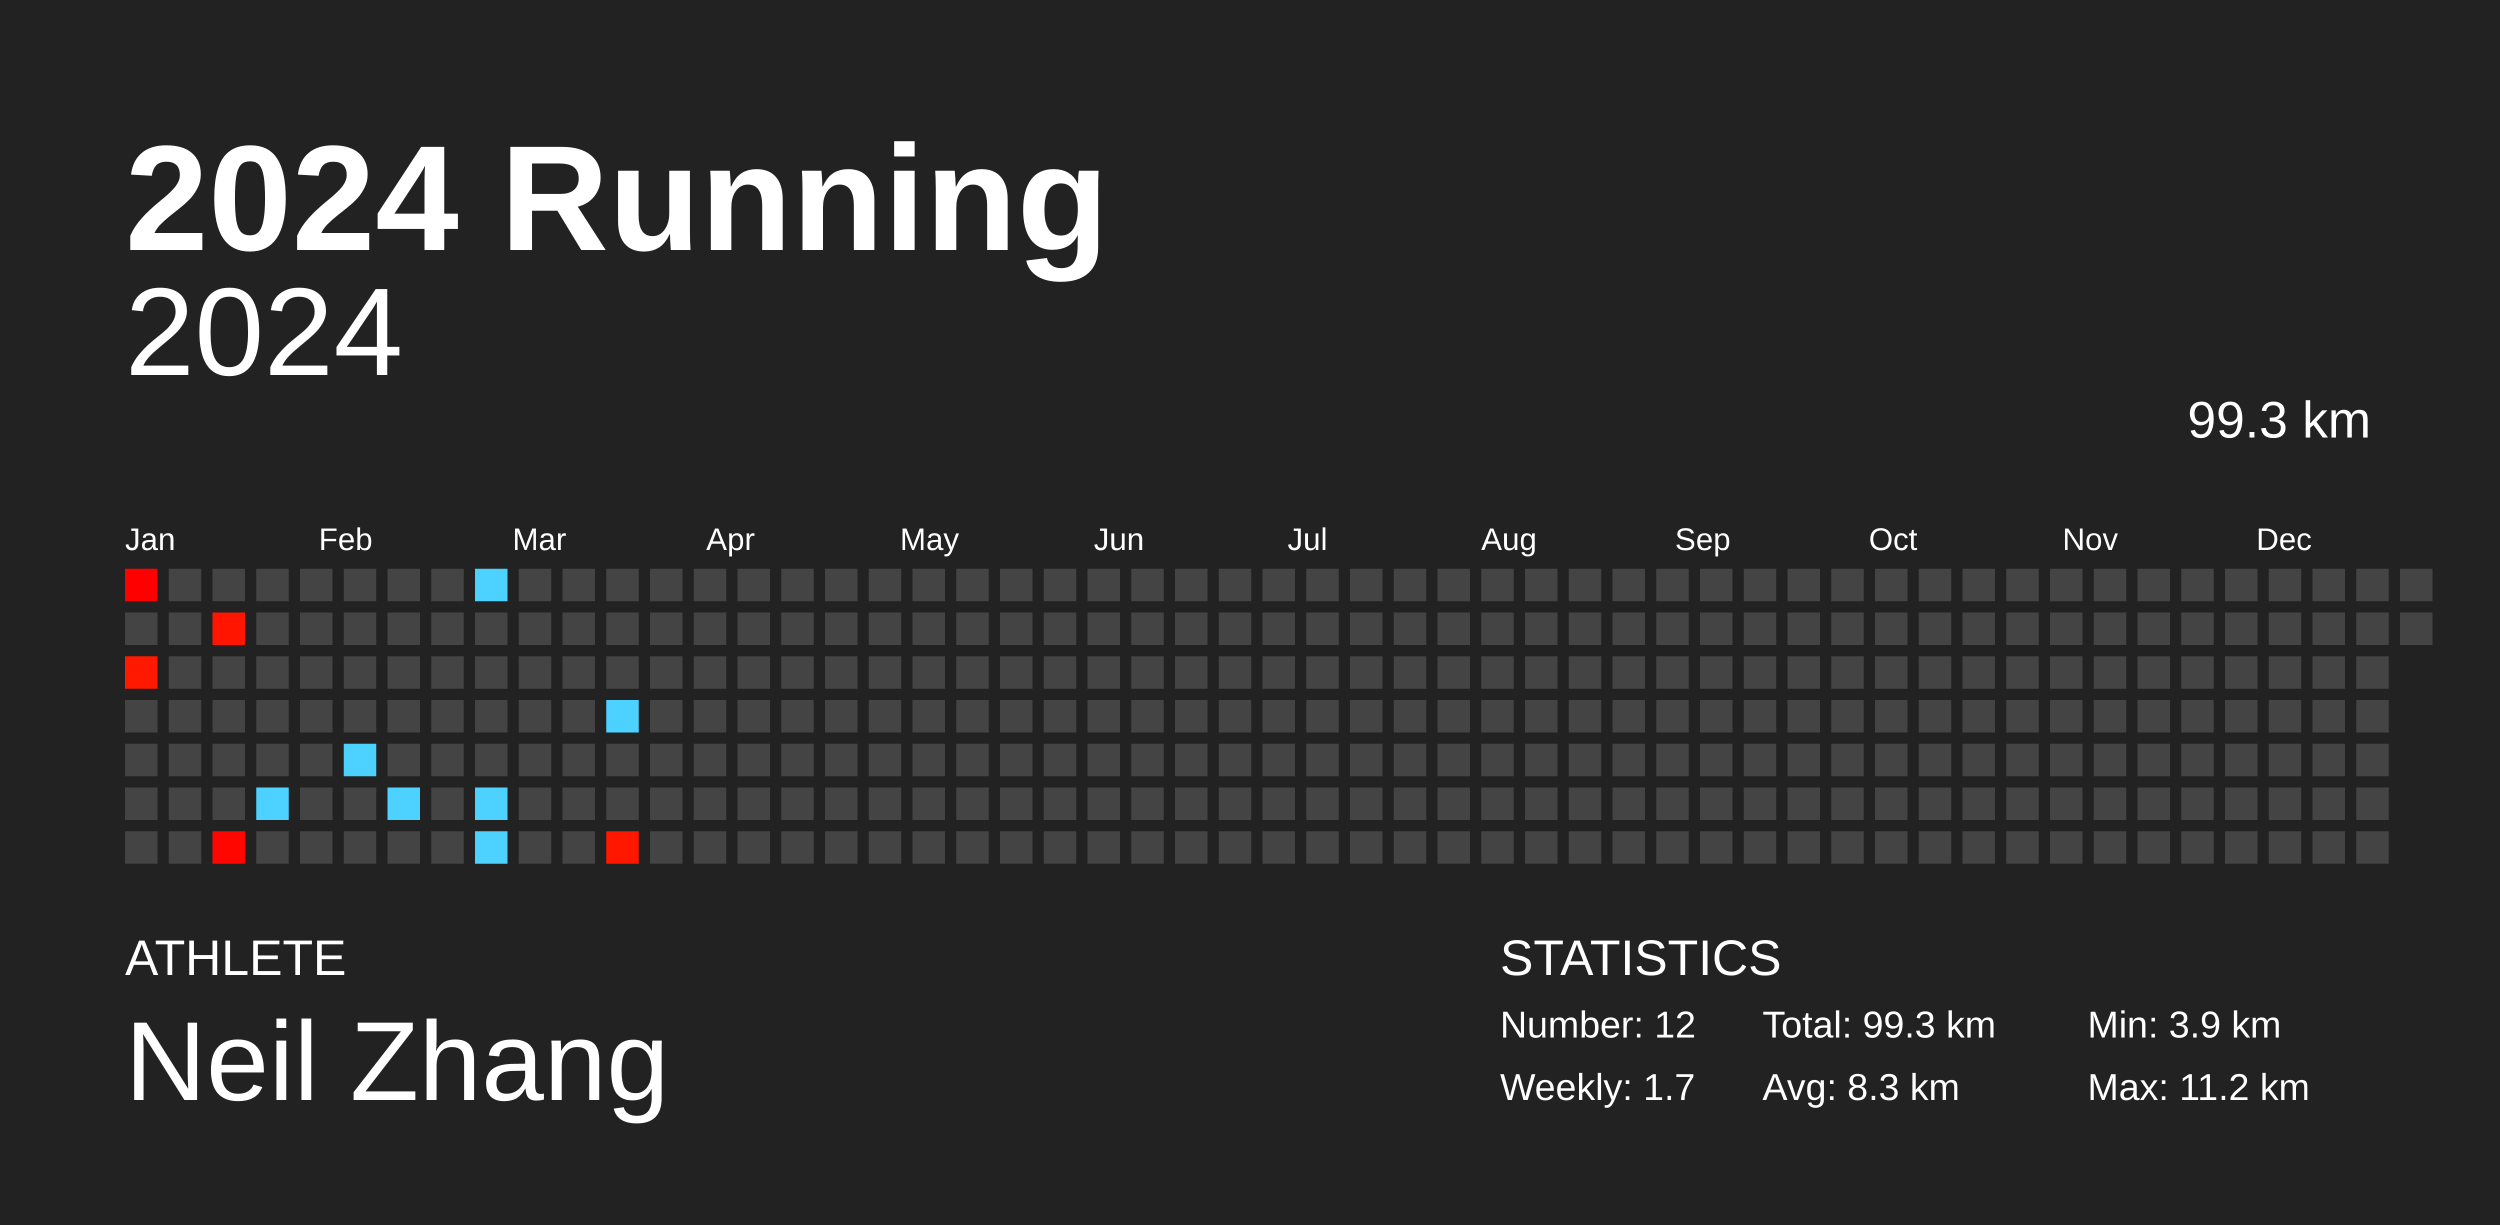
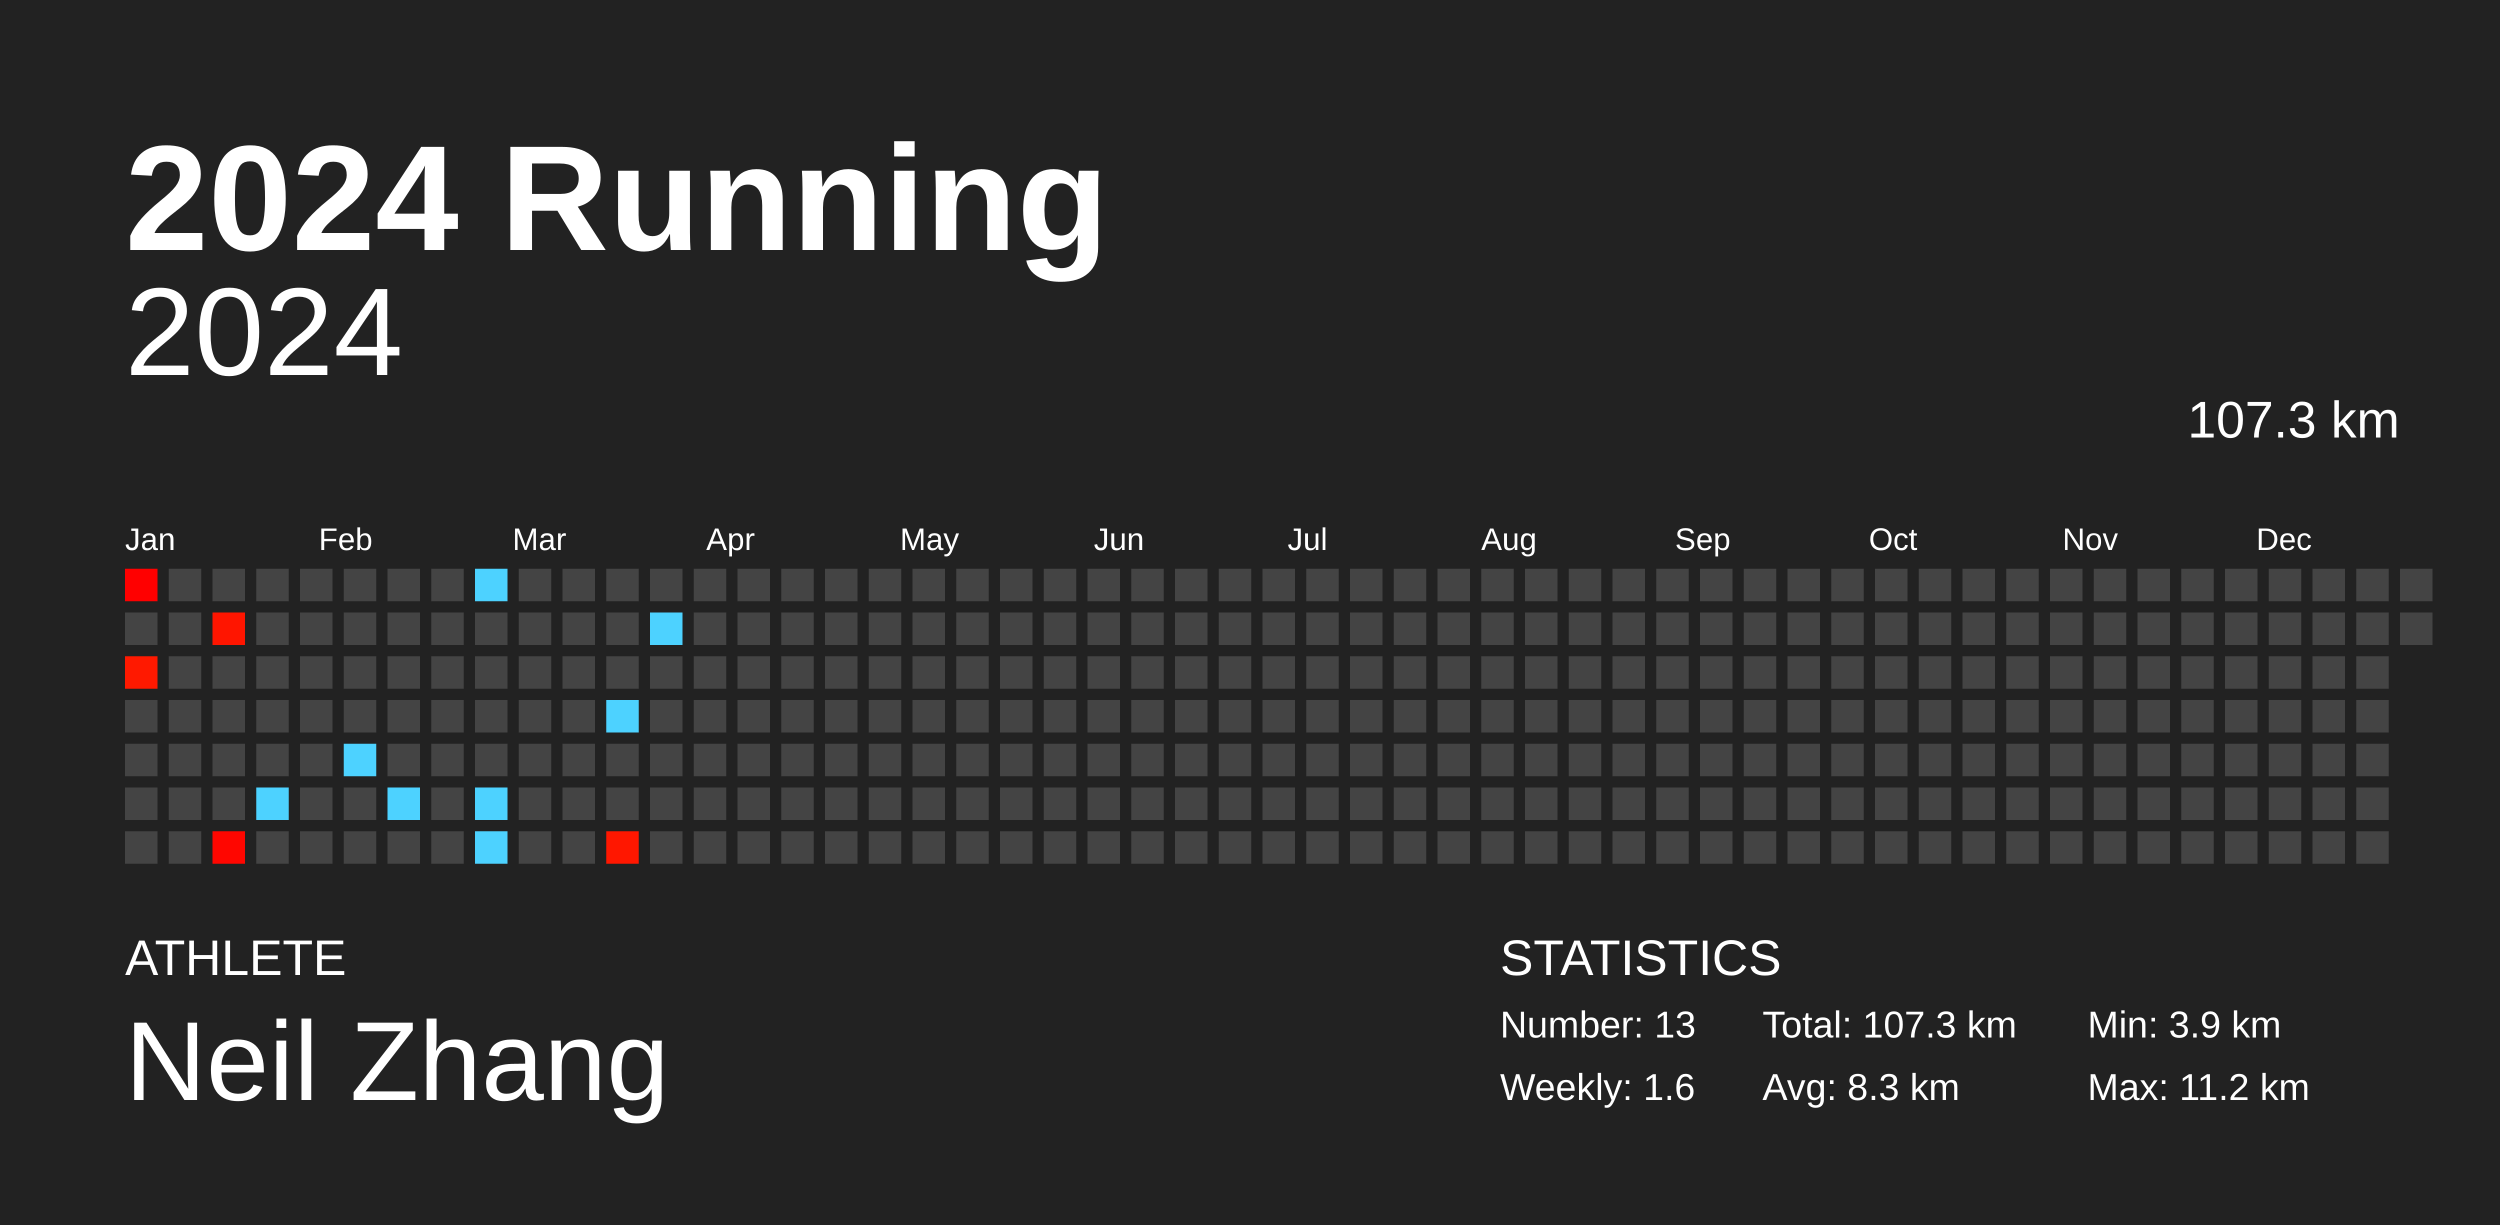
<svg xmlns="http://www.w3.org/2000/svg" baseProfile="full" height="98mm" version="1.1" viewBox="0,0,200,98" width="200mm">
  <defs />
  <rect fill="#222222" height="98" width="200" x="0" y="0" />
  <text fill="#FFFFFF" style="font-size:12px; font-family:Arial; font-weight:bold;" x="10" y="20">2024 Running</text>
  <text fill="#FFFFFF" style="font-size:4px; font-family:Arial" x="10" y="78">ATHLETE</text>
  <text fill="#FFFFFF" style="font-size:9px; font-family:Arial" x="10" y="88">Neil Zhang</text>
  <text fill="#FFFFFF" style="font-size:4px; font-family:Arial" x="120" y="78">STATISTICS</text>
-   <text fill="#FFFFFF" style="font-size:3px; font-family:Arial" x="120" y="83">Number: 12</text>
-   <text fill="#FFFFFF" style="font-size:3px; font-family:Arial" x="120" y="88">Weekly: 1.7</text>
-   <text fill="#FFFFFF" style="font-size:3px; font-family:Arial" x="141" y="83">Total: 99.3 km</text>
+   <text fill="#FFFFFF" style="font-size:3px; font-family:Arial" x="120" y="83">Number: 13</text>
+   <text fill="#FFFFFF" style="font-size:3px; font-family:Arial" x="120" y="88">Weekly: 1.6</text>
+   <text fill="#FFFFFF" style="font-size:3px; font-family:Arial" x="141" y="83">Total: 107.3 km</text>
  <text fill="#FFFFFF" style="font-size:3px; font-family:Arial" x="141" y="88">Avg: 8.3 km</text>
  <text fill="#FFFFFF" style="font-size:3px; font-family:Arial" x="167" y="83">Min: 3.9 km</text>
  <text fill="#FFFFFF" style="font-size:3px; font-family:Arial" x="167" y="88">Max: 11.2 km</text>
  <text alignment-baseline="hanging" fill="#FFFFFF" style="font-size:10.0px; font-family:Arial;" x="10" y="30">2024</text>
-   <text alignment-baseline="hanging" fill="#FFFFFF" style="font-size:4.125px; font-family:Arial;" x="175" y="35">99.3 km</text>
+   <text alignment-baseline="hanging" fill="#FFFFFF" style="font-size:4.125px; font-family:Arial;" x="175" y="35">107.3 km</text>
  <text fill="#FFFFFF" style="font-size:2.5px; font-family:Arial" x="10.0" y="44">Jan</text>
  <text fill="#FFFFFF" style="font-size:2.5px; font-family:Arial" x="25.5" y="44">Feb</text>
  <text fill="#FFFFFF" style="font-size:2.5px; font-family:Arial" x="41.0" y="44">Mar</text>
  <text fill="#FFFFFF" style="font-size:2.5px; font-family:Arial" x="56.5" y="44">Apr</text>
  <text fill="#FFFFFF" style="font-size:2.5px; font-family:Arial" x="72.0" y="44">May</text>
  <text fill="#FFFFFF" style="font-size:2.5px; font-family:Arial" x="87.5" y="44">Jun</text>
  <text fill="#FFFFFF" style="font-size:2.5px; font-family:Arial" x="103.0" y="44">Jul</text>
  <text fill="#FFFFFF" style="font-size:2.5px; font-family:Arial" x="118.5" y="44">Aug</text>
  <text fill="#FFFFFF" style="font-size:2.5px; font-family:Arial" x="134.0" y="44">Sep</text>
  <text fill="#FFFFFF" style="font-size:2.5px; font-family:Arial" x="149.5" y="44">Oct</text>
  <text fill="#FFFFFF" style="font-size:2.5px; font-family:Arial" x="165.0" y="44">Nov</text>
  <text fill="#FFFFFF" style="font-size:2.5px; font-family:Arial" x="180.5" y="44">Dec</text>
  <rect fill="#ff0000" height="2.6" width="2.6" x="10.0" y="45.5" />
  <rect fill="#444444" height="2.6" width="2.6" x="10.0" y="49.0" />
  <rect fill="#ff1900" height="2.6" width="2.6" x="10.0" y="52.5" />
  <rect fill="#444444" height="2.6" width="2.6" x="10.0" y="56.0" />
  <rect fill="#444444" height="2.6" width="2.6" x="10.0" y="59.5" />
  <rect fill="#444444" height="2.6" width="2.6" x="10.0" y="63.0" />
  <rect fill="#444444" height="2.6" width="2.6" x="10.0" y="66.5" />
  <rect fill="#444444" height="2.6" width="2.6" x="13.5" y="45.5" />
  <rect fill="#444444" height="2.6" width="2.6" x="13.5" y="49.0" />
  <rect fill="#444444" height="2.6" width="2.6" x="13.5" y="52.5" />
  <rect fill="#444444" height="2.6" width="2.6" x="13.5" y="56.0" />
  <rect fill="#444444" height="2.6" width="2.6" x="13.5" y="59.5" />
  <rect fill="#444444" height="2.6" width="2.6" x="13.5" y="63.0" />
  <rect fill="#444444" height="2.6" width="2.6" x="13.5" y="66.5" />
  <rect fill="#444444" height="2.6" width="2.6" x="17.0" y="45.5" />
  <rect fill="#ff1500" height="2.6" width="2.6" x="17.0" y="49.0" />
  <rect fill="#444444" height="2.6" width="2.6" x="17.0" y="52.5" />
  <rect fill="#444444" height="2.6" width="2.6" x="17.0" y="56.0" />
  <rect fill="#444444" height="2.6" width="2.6" x="17.0" y="59.5" />
  <rect fill="#444444" height="2.6" width="2.6" x="17.0" y="63.0" />
  <rect fill="#ff0600" height="2.6" width="2.6" x="17.0" y="66.5" />
  <rect fill="#444444" height="2.6" width="2.6" x="20.5" y="45.5" />
  <rect fill="#444444" height="2.6" width="2.6" x="20.5" y="49.0" />
  <rect fill="#444444" height="2.6" width="2.6" x="20.5" y="52.5" />
  <rect fill="#444444" height="2.6" width="2.6" x="20.5" y="56.0" />
  <rect fill="#444444" height="2.6" width="2.6" x="20.5" y="59.5" />
  <rect fill="#4dd2ff" height="2.6" width="2.6" x="20.5" y="63.0" />
  <rect fill="#444444" height="2.6" width="2.6" x="20.5" y="66.5" />
  <rect fill="#444444" height="2.6" width="2.6" x="24.0" y="45.5" />
  <rect fill="#444444" height="2.6" width="2.6" x="24.0" y="49.0" />
  <rect fill="#444444" height="2.6" width="2.6" x="24.0" y="52.5" />
  <rect fill="#444444" height="2.6" width="2.6" x="24.0" y="56.0" />
  <rect fill="#444444" height="2.6" width="2.6" x="24.0" y="59.5" />
  <rect fill="#444444" height="2.6" width="2.6" x="24.0" y="63.0" />
  <rect fill="#444444" height="2.6" width="2.6" x="24.0" y="66.5" />
  <rect fill="#444444" height="2.6" width="2.6" x="27.5" y="45.5" />
  <rect fill="#444444" height="2.6" width="2.6" x="27.5" y="49.0" />
  <rect fill="#444444" height="2.6" width="2.6" x="27.5" y="52.5" />
  <rect fill="#444444" height="2.6" width="2.6" x="27.5" y="56.0" />
  <rect fill="#4dd2ff" height="2.6" width="2.6" x="27.5" y="59.5" />
  <rect fill="#444444" height="2.6" width="2.6" x="27.5" y="63.0" />
  <rect fill="#444444" height="2.6" width="2.6" x="27.5" y="66.5" />
  <rect fill="#444444" height="2.6" width="2.6" x="31.0" y="45.5" />
  <rect fill="#444444" height="2.6" width="2.6" x="31.0" y="49.0" />
  <rect fill="#444444" height="2.6" width="2.6" x="31.0" y="52.5" />
  <rect fill="#444444" height="2.6" width="2.6" x="31.0" y="56.0" />
  <rect fill="#444444" height="2.6" width="2.6" x="31.0" y="59.5" />
  <rect fill="#4dd2ff" height="2.6" width="2.6" x="31.0" y="63.0" />
  <rect fill="#444444" height="2.6" width="2.6" x="31.0" y="66.5" />
  <rect fill="#444444" height="2.6" width="2.6" x="34.5" y="45.5" />
  <rect fill="#444444" height="2.6" width="2.6" x="34.5" y="49.0" />
  <rect fill="#444444" height="2.6" width="2.6" x="34.5" y="52.5" />
  <rect fill="#444444" height="2.6" width="2.6" x="34.5" y="56.0" />
  <rect fill="#444444" height="2.6" width="2.6" x="34.5" y="59.5" />
  <rect fill="#444444" height="2.6" width="2.6" x="34.5" y="63.0" />
  <rect fill="#444444" height="2.6" width="2.6" x="34.5" y="66.5" />
  <rect fill="#4dd2ff" height="2.6" width="2.6" x="38.0" y="45.5" />
  <rect fill="#444444" height="2.6" width="2.6" x="38.0" y="49.0" />
  <rect fill="#444444" height="2.6" width="2.6" x="38.0" y="52.5" />
  <rect fill="#444444" height="2.6" width="2.6" x="38.0" y="56.0" />
  <rect fill="#444444" height="2.6" width="2.6" x="38.0" y="59.5" />
  <rect fill="#4dd2ff" height="2.6" width="2.6" x="38.0" y="63.0" />
  <rect fill="#4dd2ff" height="2.6" width="2.6" x="38.0" y="66.5" />
  <rect fill="#444444" height="2.6" width="2.6" x="41.5" y="45.5" />
  <rect fill="#444444" height="2.6" width="2.6" x="41.5" y="49.0" />
  <rect fill="#444444" height="2.6" width="2.6" x="41.5" y="52.5" />
  <rect fill="#444444" height="2.6" width="2.6" x="41.5" y="56.0" />
  <rect fill="#444444" height="2.6" width="2.6" x="41.5" y="59.5" />
  <rect fill="#444444" height="2.6" width="2.6" x="41.5" y="63.0" />
  <rect fill="#444444" height="2.6" width="2.6" x="41.5" y="66.5" />
  <rect fill="#444444" height="2.6" width="2.6" x="45.0" y="45.5" />
  <rect fill="#444444" height="2.6" width="2.6" x="45.0" y="49.0" />
  <rect fill="#444444" height="2.6" width="2.6" x="45.0" y="52.5" />
  <rect fill="#444444" height="2.6" width="2.6" x="45.0" y="56.0" />
  <rect fill="#444444" height="2.6" width="2.6" x="45.0" y="59.5" />
  <rect fill="#444444" height="2.6" width="2.6" x="45.0" y="63.0" />
  <rect fill="#444444" height="2.6" width="2.6" x="45.0" y="66.5" />
  <rect fill="#444444" height="2.6" width="2.6" x="48.5" y="45.5" />
  <rect fill="#444444" height="2.6" width="2.6" x="48.5" y="49.0" />
  <rect fill="#444444" height="2.6" width="2.6" x="48.5" y="52.5" />
  <rect fill="#4dd2ff" height="2.6" width="2.6" x="48.5" y="56.0" />
  <rect fill="#444444" height="2.6" width="2.6" x="48.5" y="59.5" />
  <rect fill="#444444" height="2.6" width="2.6" x="48.5" y="63.0" />
  <rect fill="#ff1700" height="2.6" width="2.6" x="48.5" y="66.5" />
  <rect fill="#444444" height="2.6" width="2.6" x="52.0" y="45.5" />
-   <rect fill="#444444" height="2.6" width="2.6" x="52.0" y="49.0" />
+   <rect fill="#4dd2ff" height="2.6" width="2.6" x="52.0" y="49.0" />
  <rect fill="#444444" height="2.6" width="2.6" x="52.0" y="52.5" />
  <rect fill="#444444" height="2.6" width="2.6" x="52.0" y="56.0" />
  <rect fill="#444444" height="2.6" width="2.6" x="52.0" y="59.5" />
  <rect fill="#444444" height="2.6" width="2.6" x="52.0" y="63.0" />
  <rect fill="#444444" height="2.6" width="2.6" x="52.0" y="66.5" />
  <rect fill="#444444" height="2.6" width="2.6" x="55.5" y="45.5" />
  <rect fill="#444444" height="2.6" width="2.6" x="55.5" y="49.0" />
  <rect fill="#444444" height="2.6" width="2.6" x="55.5" y="52.5" />
  <rect fill="#444444" height="2.6" width="2.6" x="55.5" y="56.0" />
  <rect fill="#444444" height="2.6" width="2.6" x="55.5" y="59.5" />
  <rect fill="#444444" height="2.6" width="2.6" x="55.5" y="63.0" />
  <rect fill="#444444" height="2.6" width="2.6" x="55.5" y="66.5" />
  <rect fill="#444444" height="2.6" width="2.6" x="59.0" y="45.5" />
  <rect fill="#444444" height="2.6" width="2.6" x="59.0" y="49.0" />
  <rect fill="#444444" height="2.6" width="2.6" x="59.0" y="52.5" />
  <rect fill="#444444" height="2.6" width="2.6" x="59.0" y="56.0" />
  <rect fill="#444444" height="2.6" width="2.6" x="59.0" y="59.5" />
  <rect fill="#444444" height="2.6" width="2.6" x="59.0" y="63.0" />
  <rect fill="#444444" height="2.6" width="2.6" x="59.0" y="66.5" />
  <rect fill="#444444" height="2.6" width="2.6" x="62.5" y="45.5" />
  <rect fill="#444444" height="2.6" width="2.6" x="62.5" y="49.0" />
  <rect fill="#444444" height="2.6" width="2.6" x="62.5" y="52.5" />
  <rect fill="#444444" height="2.6" width="2.6" x="62.5" y="56.0" />
  <rect fill="#444444" height="2.6" width="2.6" x="62.5" y="59.5" />
  <rect fill="#444444" height="2.6" width="2.6" x="62.5" y="63.0" />
  <rect fill="#444444" height="2.6" width="2.6" x="62.5" y="66.5" />
  <rect fill="#444444" height="2.6" width="2.6" x="66.0" y="45.5" />
  <rect fill="#444444" height="2.6" width="2.6" x="66.0" y="49.0" />
  <rect fill="#444444" height="2.6" width="2.6" x="66.0" y="52.5" />
  <rect fill="#444444" height="2.6" width="2.6" x="66.0" y="56.0" />
  <rect fill="#444444" height="2.6" width="2.6" x="66.0" y="59.5" />
  <rect fill="#444444" height="2.6" width="2.6" x="66.0" y="63.0" />
  <rect fill="#444444" height="2.6" width="2.6" x="66.0" y="66.5" />
  <rect fill="#444444" height="2.6" width="2.6" x="69.5" y="45.5" />
  <rect fill="#444444" height="2.6" width="2.6" x="69.5" y="49.0" />
  <rect fill="#444444" height="2.6" width="2.6" x="69.5" y="52.5" />
  <rect fill="#444444" height="2.6" width="2.6" x="69.5" y="56.0" />
  <rect fill="#444444" height="2.6" width="2.6" x="69.5" y="59.5" />
  <rect fill="#444444" height="2.6" width="2.6" x="69.5" y="63.0" />
  <rect fill="#444444" height="2.6" width="2.6" x="69.5" y="66.5" />
  <rect fill="#444444" height="2.6" width="2.6" x="73.0" y="45.5" />
  <rect fill="#444444" height="2.6" width="2.6" x="73.0" y="49.0" />
  <rect fill="#444444" height="2.6" width="2.6" x="73.0" y="52.5" />
  <rect fill="#444444" height="2.6" width="2.6" x="73.0" y="56.0" />
  <rect fill="#444444" height="2.6" width="2.6" x="73.0" y="59.5" />
  <rect fill="#444444" height="2.6" width="2.6" x="73.0" y="63.0" />
  <rect fill="#444444" height="2.6" width="2.6" x="73.0" y="66.5" />
  <rect fill="#444444" height="2.6" width="2.6" x="76.5" y="45.5" />
  <rect fill="#444444" height="2.6" width="2.6" x="76.5" y="49.0" />
  <rect fill="#444444" height="2.6" width="2.6" x="76.5" y="52.5" />
  <rect fill="#444444" height="2.6" width="2.6" x="76.5" y="56.0" />
  <rect fill="#444444" height="2.6" width="2.6" x="76.5" y="59.5" />
  <rect fill="#444444" height="2.6" width="2.6" x="76.5" y="63.0" />
  <rect fill="#444444" height="2.6" width="2.6" x="76.5" y="66.5" />
  <rect fill="#444444" height="2.6" width="2.6" x="80.0" y="45.5" />
  <rect fill="#444444" height="2.6" width="2.6" x="80.0" y="49.0" />
  <rect fill="#444444" height="2.6" width="2.6" x="80.0" y="52.5" />
  <rect fill="#444444" height="2.6" width="2.6" x="80.0" y="56.0" />
  <rect fill="#444444" height="2.6" width="2.6" x="80.0" y="59.5" />
  <rect fill="#444444" height="2.6" width="2.6" x="80.0" y="63.0" />
  <rect fill="#444444" height="2.6" width="2.6" x="80.0" y="66.5" />
  <rect fill="#444444" height="2.6" width="2.6" x="83.5" y="45.5" />
  <rect fill="#444444" height="2.6" width="2.6" x="83.5" y="49.0" />
  <rect fill="#444444" height="2.6" width="2.6" x="83.5" y="52.5" />
  <rect fill="#444444" height="2.6" width="2.6" x="83.5" y="56.0" />
  <rect fill="#444444" height="2.6" width="2.6" x="83.5" y="59.5" />
  <rect fill="#444444" height="2.6" width="2.6" x="83.5" y="63.0" />
  <rect fill="#444444" height="2.6" width="2.6" x="83.5" y="66.5" />
  <rect fill="#444444" height="2.6" width="2.6" x="87.0" y="45.5" />
  <rect fill="#444444" height="2.6" width="2.6" x="87.0" y="49.0" />
  <rect fill="#444444" height="2.6" width="2.6" x="87.0" y="52.5" />
  <rect fill="#444444" height="2.6" width="2.6" x="87.0" y="56.0" />
  <rect fill="#444444" height="2.6" width="2.6" x="87.0" y="59.5" />
  <rect fill="#444444" height="2.6" width="2.6" x="87.0" y="63.0" />
  <rect fill="#444444" height="2.6" width="2.6" x="87.0" y="66.5" />
  <rect fill="#444444" height="2.6" width="2.6" x="90.5" y="45.5" />
  <rect fill="#444444" height="2.6" width="2.6" x="90.5" y="49.0" />
  <rect fill="#444444" height="2.6" width="2.6" x="90.5" y="52.5" />
  <rect fill="#444444" height="2.6" width="2.6" x="90.5" y="56.0" />
  <rect fill="#444444" height="2.6" width="2.6" x="90.5" y="59.5" />
  <rect fill="#444444" height="2.6" width="2.6" x="90.5" y="63.0" />
  <rect fill="#444444" height="2.6" width="2.6" x="90.5" y="66.5" />
  <rect fill="#444444" height="2.6" width="2.6" x="94.0" y="45.5" />
  <rect fill="#444444" height="2.6" width="2.6" x="94.0" y="49.0" />
  <rect fill="#444444" height="2.6" width="2.6" x="94.0" y="52.5" />
  <rect fill="#444444" height="2.6" width="2.6" x="94.0" y="56.0" />
  <rect fill="#444444" height="2.6" width="2.6" x="94.0" y="59.5" />
  <rect fill="#444444" height="2.6" width="2.6" x="94.0" y="63.0" />
  <rect fill="#444444" height="2.6" width="2.6" x="94.0" y="66.5" />
  <rect fill="#444444" height="2.6" width="2.6" x="97.5" y="45.5" />
  <rect fill="#444444" height="2.6" width="2.6" x="97.5" y="49.0" />
  <rect fill="#444444" height="2.6" width="2.6" x="97.5" y="52.5" />
  <rect fill="#444444" height="2.6" width="2.6" x="97.5" y="56.0" />
  <rect fill="#444444" height="2.6" width="2.6" x="97.5" y="59.5" />
  <rect fill="#444444" height="2.6" width="2.6" x="97.5" y="63.0" />
  <rect fill="#444444" height="2.6" width="2.6" x="97.5" y="66.5" />
  <rect fill="#444444" height="2.6" width="2.6" x="101.0" y="45.5" />
  <rect fill="#444444" height="2.6" width="2.6" x="101.0" y="49.0" />
  <rect fill="#444444" height="2.6" width="2.6" x="101.0" y="52.5" />
  <rect fill="#444444" height="2.6" width="2.6" x="101.0" y="56.0" />
  <rect fill="#444444" height="2.6" width="2.6" x="101.0" y="59.5" />
  <rect fill="#444444" height="2.6" width="2.6" x="101.0" y="63.0" />
  <rect fill="#444444" height="2.6" width="2.6" x="101.0" y="66.5" />
  <rect fill="#444444" height="2.6" width="2.6" x="104.5" y="45.5" />
  <rect fill="#444444" height="2.6" width="2.6" x="104.5" y="49.0" />
  <rect fill="#444444" height="2.6" width="2.6" x="104.5" y="52.5" />
  <rect fill="#444444" height="2.6" width="2.6" x="104.5" y="56.0" />
  <rect fill="#444444" height="2.6" width="2.6" x="104.5" y="59.5" />
  <rect fill="#444444" height="2.6" width="2.6" x="104.5" y="63.0" />
  <rect fill="#444444" height="2.6" width="2.6" x="104.5" y="66.5" />
  <rect fill="#444444" height="2.6" width="2.6" x="108.0" y="45.5" />
  <rect fill="#444444" height="2.6" width="2.6" x="108.0" y="49.0" />
  <rect fill="#444444" height="2.6" width="2.6" x="108.0" y="52.5" />
  <rect fill="#444444" height="2.6" width="2.6" x="108.0" y="56.0" />
  <rect fill="#444444" height="2.6" width="2.6" x="108.0" y="59.5" />
  <rect fill="#444444" height="2.6" width="2.6" x="108.0" y="63.0" />
  <rect fill="#444444" height="2.6" width="2.6" x="108.0" y="66.5" />
  <rect fill="#444444" height="2.6" width="2.6" x="111.5" y="45.5" />
  <rect fill="#444444" height="2.6" width="2.6" x="111.5" y="49.0" />
  <rect fill="#444444" height="2.6" width="2.6" x="111.5" y="52.5" />
  <rect fill="#444444" height="2.6" width="2.6" x="111.5" y="56.0" />
  <rect fill="#444444" height="2.6" width="2.6" x="111.5" y="59.5" />
  <rect fill="#444444" height="2.6" width="2.6" x="111.5" y="63.0" />
  <rect fill="#444444" height="2.6" width="2.6" x="111.5" y="66.5" />
  <rect fill="#444444" height="2.6" width="2.6" x="115.0" y="45.5" />
  <rect fill="#444444" height="2.6" width="2.6" x="115.0" y="49.0" />
  <rect fill="#444444" height="2.6" width="2.6" x="115.0" y="52.5" />
  <rect fill="#444444" height="2.6" width="2.6" x="115.0" y="56.0" />
  <rect fill="#444444" height="2.6" width="2.6" x="115.0" y="59.5" />
  <rect fill="#444444" height="2.6" width="2.6" x="115.0" y="63.0" />
  <rect fill="#444444" height="2.6" width="2.6" x="115.0" y="66.5" />
  <rect fill="#444444" height="2.6" width="2.6" x="118.5" y="45.5" />
  <rect fill="#444444" height="2.6" width="2.6" x="118.5" y="49.0" />
  <rect fill="#444444" height="2.6" width="2.6" x="118.5" y="52.5" />
  <rect fill="#444444" height="2.6" width="2.6" x="118.5" y="56.0" />
  <rect fill="#444444" height="2.6" width="2.6" x="118.5" y="59.5" />
  <rect fill="#444444" height="2.6" width="2.6" x="118.5" y="63.0" />
  <rect fill="#444444" height="2.6" width="2.6" x="118.5" y="66.5" />
  <rect fill="#444444" height="2.6" width="2.6" x="122.0" y="45.5" />
  <rect fill="#444444" height="2.6" width="2.6" x="122.0" y="49.0" />
  <rect fill="#444444" height="2.6" width="2.6" x="122.0" y="52.5" />
  <rect fill="#444444" height="2.6" width="2.6" x="122.0" y="56.0" />
  <rect fill="#444444" height="2.6" width="2.6" x="122.0" y="59.5" />
  <rect fill="#444444" height="2.6" width="2.6" x="122.0" y="63.0" />
  <rect fill="#444444" height="2.6" width="2.6" x="122.0" y="66.5" />
  <rect fill="#444444" height="2.6" width="2.6" x="125.5" y="45.5" />
  <rect fill="#444444" height="2.6" width="2.6" x="125.5" y="49.0" />
  <rect fill="#444444" height="2.6" width="2.6" x="125.5" y="52.5" />
  <rect fill="#444444" height="2.6" width="2.6" x="125.5" y="56.0" />
  <rect fill="#444444" height="2.6" width="2.6" x="125.5" y="59.5" />
  <rect fill="#444444" height="2.6" width="2.6" x="125.5" y="63.0" />
  <rect fill="#444444" height="2.6" width="2.6" x="125.5" y="66.5" />
  <rect fill="#444444" height="2.6" width="2.6" x="129.0" y="45.5" />
  <rect fill="#444444" height="2.6" width="2.6" x="129.0" y="49.0" />
  <rect fill="#444444" height="2.6" width="2.6" x="129.0" y="52.5" />
  <rect fill="#444444" height="2.6" width="2.6" x="129.0" y="56.0" />
  <rect fill="#444444" height="2.6" width="2.6" x="129.0" y="59.5" />
  <rect fill="#444444" height="2.6" width="2.6" x="129.0" y="63.0" />
  <rect fill="#444444" height="2.6" width="2.6" x="129.0" y="66.5" />
  <rect fill="#444444" height="2.6" width="2.6" x="132.5" y="45.5" />
  <rect fill="#444444" height="2.6" width="2.6" x="132.5" y="49.0" />
  <rect fill="#444444" height="2.6" width="2.6" x="132.5" y="52.5" />
  <rect fill="#444444" height="2.6" width="2.6" x="132.5" y="56.0" />
  <rect fill="#444444" height="2.6" width="2.6" x="132.5" y="59.5" />
  <rect fill="#444444" height="2.6" width="2.6" x="132.5" y="63.0" />
  <rect fill="#444444" height="2.6" width="2.6" x="132.5" y="66.5" />
  <rect fill="#444444" height="2.6" width="2.6" x="136.0" y="45.5" />
  <rect fill="#444444" height="2.6" width="2.6" x="136.0" y="49.0" />
  <rect fill="#444444" height="2.6" width="2.6" x="136.0" y="52.5" />
  <rect fill="#444444" height="2.6" width="2.6" x="136.0" y="56.0" />
  <rect fill="#444444" height="2.6" width="2.6" x="136.0" y="59.5" />
  <rect fill="#444444" height="2.6" width="2.6" x="136.0" y="63.0" />
  <rect fill="#444444" height="2.6" width="2.6" x="136.0" y="66.5" />
  <rect fill="#444444" height="2.6" width="2.6" x="139.5" y="45.5" />
  <rect fill="#444444" height="2.6" width="2.6" x="139.5" y="49.0" />
  <rect fill="#444444" height="2.6" width="2.6" x="139.5" y="52.5" />
  <rect fill="#444444" height="2.6" width="2.6" x="139.5" y="56.0" />
  <rect fill="#444444" height="2.6" width="2.6" x="139.5" y="59.5" />
  <rect fill="#444444" height="2.6" width="2.6" x="139.5" y="63.0" />
  <rect fill="#444444" height="2.6" width="2.6" x="139.5" y="66.5" />
  <rect fill="#444444" height="2.6" width="2.6" x="143.0" y="45.5" />
  <rect fill="#444444" height="2.6" width="2.6" x="143.0" y="49.0" />
  <rect fill="#444444" height="2.6" width="2.6" x="143.0" y="52.5" />
  <rect fill="#444444" height="2.6" width="2.6" x="143.0" y="56.0" />
  <rect fill="#444444" height="2.6" width="2.6" x="143.0" y="59.5" />
  <rect fill="#444444" height="2.6" width="2.6" x="143.0" y="63.0" />
  <rect fill="#444444" height="2.6" width="2.6" x="143.0" y="66.5" />
  <rect fill="#444444" height="2.6" width="2.6" x="146.5" y="45.5" />
  <rect fill="#444444" height="2.6" width="2.6" x="146.5" y="49.0" />
  <rect fill="#444444" height="2.6" width="2.6" x="146.5" y="52.5" />
  <rect fill="#444444" height="2.6" width="2.6" x="146.5" y="56.0" />
  <rect fill="#444444" height="2.6" width="2.6" x="146.5" y="59.5" />
  <rect fill="#444444" height="2.6" width="2.6" x="146.5" y="63.0" />
  <rect fill="#444444" height="2.6" width="2.6" x="146.5" y="66.5" />
  <rect fill="#444444" height="2.6" width="2.6" x="150.0" y="45.5" />
  <rect fill="#444444" height="2.6" width="2.6" x="150.0" y="49.0" />
  <rect fill="#444444" height="2.6" width="2.6" x="150.0" y="52.5" />
  <rect fill="#444444" height="2.6" width="2.6" x="150.0" y="56.0" />
  <rect fill="#444444" height="2.6" width="2.6" x="150.0" y="59.5" />
  <rect fill="#444444" height="2.6" width="2.6" x="150.0" y="63.0" />
  <rect fill="#444444" height="2.6" width="2.6" x="150.0" y="66.5" />
  <rect fill="#444444" height="2.6" width="2.6" x="153.5" y="45.5" />
  <rect fill="#444444" height="2.6" width="2.6" x="153.5" y="49.0" />
  <rect fill="#444444" height="2.6" width="2.6" x="153.5" y="52.5" />
  <rect fill="#444444" height="2.6" width="2.6" x="153.5" y="56.0" />
  <rect fill="#444444" height="2.6" width="2.6" x="153.5" y="59.5" />
  <rect fill="#444444" height="2.6" width="2.6" x="153.5" y="63.0" />
  <rect fill="#444444" height="2.6" width="2.6" x="153.5" y="66.5" />
  <rect fill="#444444" height="2.6" width="2.6" x="157.0" y="45.5" />
  <rect fill="#444444" height="2.6" width="2.6" x="157.0" y="49.0" />
  <rect fill="#444444" height="2.6" width="2.6" x="157.0" y="52.5" />
  <rect fill="#444444" height="2.6" width="2.6" x="157.0" y="56.0" />
  <rect fill="#444444" height="2.6" width="2.6" x="157.0" y="59.5" />
  <rect fill="#444444" height="2.6" width="2.6" x="157.0" y="63.0" />
  <rect fill="#444444" height="2.6" width="2.6" x="157.0" y="66.5" />
  <rect fill="#444444" height="2.6" width="2.6" x="160.5" y="45.5" />
  <rect fill="#444444" height="2.6" width="2.6" x="160.5" y="49.0" />
  <rect fill="#444444" height="2.6" width="2.6" x="160.5" y="52.5" />
  <rect fill="#444444" height="2.6" width="2.6" x="160.5" y="56.0" />
  <rect fill="#444444" height="2.6" width="2.6" x="160.5" y="59.5" />
  <rect fill="#444444" height="2.6" width="2.6" x="160.5" y="63.0" />
  <rect fill="#444444" height="2.6" width="2.6" x="160.5" y="66.5" />
  <rect fill="#444444" height="2.6" width="2.6" x="164.0" y="45.5" />
  <rect fill="#444444" height="2.6" width="2.6" x="164.0" y="49.0" />
  <rect fill="#444444" height="2.6" width="2.6" x="164.0" y="52.5" />
  <rect fill="#444444" height="2.6" width="2.6" x="164.0" y="56.0" />
  <rect fill="#444444" height="2.6" width="2.6" x="164.0" y="59.5" />
  <rect fill="#444444" height="2.6" width="2.6" x="164.0" y="63.0" />
  <rect fill="#444444" height="2.6" width="2.6" x="164.0" y="66.5" />
  <rect fill="#444444" height="2.6" width="2.6" x="167.5" y="45.5" />
  <rect fill="#444444" height="2.6" width="2.6" x="167.5" y="49.0" />
  <rect fill="#444444" height="2.6" width="2.6" x="167.5" y="52.5" />
  <rect fill="#444444" height="2.6" width="2.6" x="167.5" y="56.0" />
  <rect fill="#444444" height="2.6" width="2.6" x="167.5" y="59.5" />
  <rect fill="#444444" height="2.6" width="2.6" x="167.5" y="63.0" />
  <rect fill="#444444" height="2.6" width="2.6" x="167.5" y="66.5" />
  <rect fill="#444444" height="2.6" width="2.6" x="171.0" y="45.5" />
  <rect fill="#444444" height="2.6" width="2.6" x="171.0" y="49.0" />
  <rect fill="#444444" height="2.6" width="2.6" x="171.0" y="52.5" />
  <rect fill="#444444" height="2.6" width="2.6" x="171.0" y="56.0" />
  <rect fill="#444444" height="2.6" width="2.6" x="171.0" y="59.5" />
  <rect fill="#444444" height="2.6" width="2.6" x="171.0" y="63.0" />
  <rect fill="#444444" height="2.6" width="2.6" x="171.0" y="66.5" />
  <rect fill="#444444" height="2.6" width="2.6" x="174.5" y="45.5" />
  <rect fill="#444444" height="2.6" width="2.6" x="174.5" y="49.0" />
  <rect fill="#444444" height="2.6" width="2.6" x="174.5" y="52.5" />
  <rect fill="#444444" height="2.6" width="2.6" x="174.5" y="56.0" />
  <rect fill="#444444" height="2.6" width="2.6" x="174.5" y="59.5" />
  <rect fill="#444444" height="2.6" width="2.6" x="174.5" y="63.0" />
  <rect fill="#444444" height="2.6" width="2.6" x="174.5" y="66.5" />
  <rect fill="#444444" height="2.6" width="2.6" x="178.0" y="45.5" />
  <rect fill="#444444" height="2.6" width="2.6" x="178.0" y="49.0" />
  <rect fill="#444444" height="2.6" width="2.6" x="178.0" y="52.5" />
  <rect fill="#444444" height="2.6" width="2.6" x="178.0" y="56.0" />
  <rect fill="#444444" height="2.6" width="2.6" x="178.0" y="59.5" />
  <rect fill="#444444" height="2.6" width="2.6" x="178.0" y="63.0" />
  <rect fill="#444444" height="2.6" width="2.6" x="178.0" y="66.5" />
  <rect fill="#444444" height="2.6" width="2.6" x="181.5" y="45.5" />
  <rect fill="#444444" height="2.6" width="2.6" x="181.5" y="49.0" />
  <rect fill="#444444" height="2.6" width="2.6" x="181.5" y="52.5" />
  <rect fill="#444444" height="2.6" width="2.6" x="181.5" y="56.0" />
  <rect fill="#444444" height="2.6" width="2.6" x="181.5" y="59.5" />
  <rect fill="#444444" height="2.6" width="2.6" x="181.5" y="63.0" />
  <rect fill="#444444" height="2.6" width="2.6" x="181.5" y="66.5" />
  <rect fill="#444444" height="2.6" width="2.6" x="185.0" y="45.5" />
  <rect fill="#444444" height="2.6" width="2.6" x="185.0" y="49.0" />
  <rect fill="#444444" height="2.6" width="2.6" x="185.0" y="52.5" />
  <rect fill="#444444" height="2.6" width="2.6" x="185.0" y="56.0" />
  <rect fill="#444444" height="2.6" width="2.6" x="185.0" y="59.5" />
  <rect fill="#444444" height="2.6" width="2.6" x="185.0" y="63.0" />
  <rect fill="#444444" height="2.6" width="2.6" x="185.0" y="66.5" />
  <rect fill="#444444" height="2.6" width="2.6" x="188.5" y="45.5" />
  <rect fill="#444444" height="2.6" width="2.6" x="188.5" y="49.0" />
  <rect fill="#444444" height="2.6" width="2.6" x="188.5" y="52.5" />
  <rect fill="#444444" height="2.6" width="2.6" x="188.5" y="56.0" />
  <rect fill="#444444" height="2.6" width="2.6" x="188.5" y="59.5" />
  <rect fill="#444444" height="2.6" width="2.6" x="188.5" y="63.0" />
  <rect fill="#444444" height="2.6" width="2.6" x="188.5" y="66.5" />
  <rect fill="#444444" height="2.6" width="2.6" x="192.0" y="45.5" />
  <rect fill="#444444" height="2.6" width="2.6" x="192.0" y="49.0" />
</svg>
